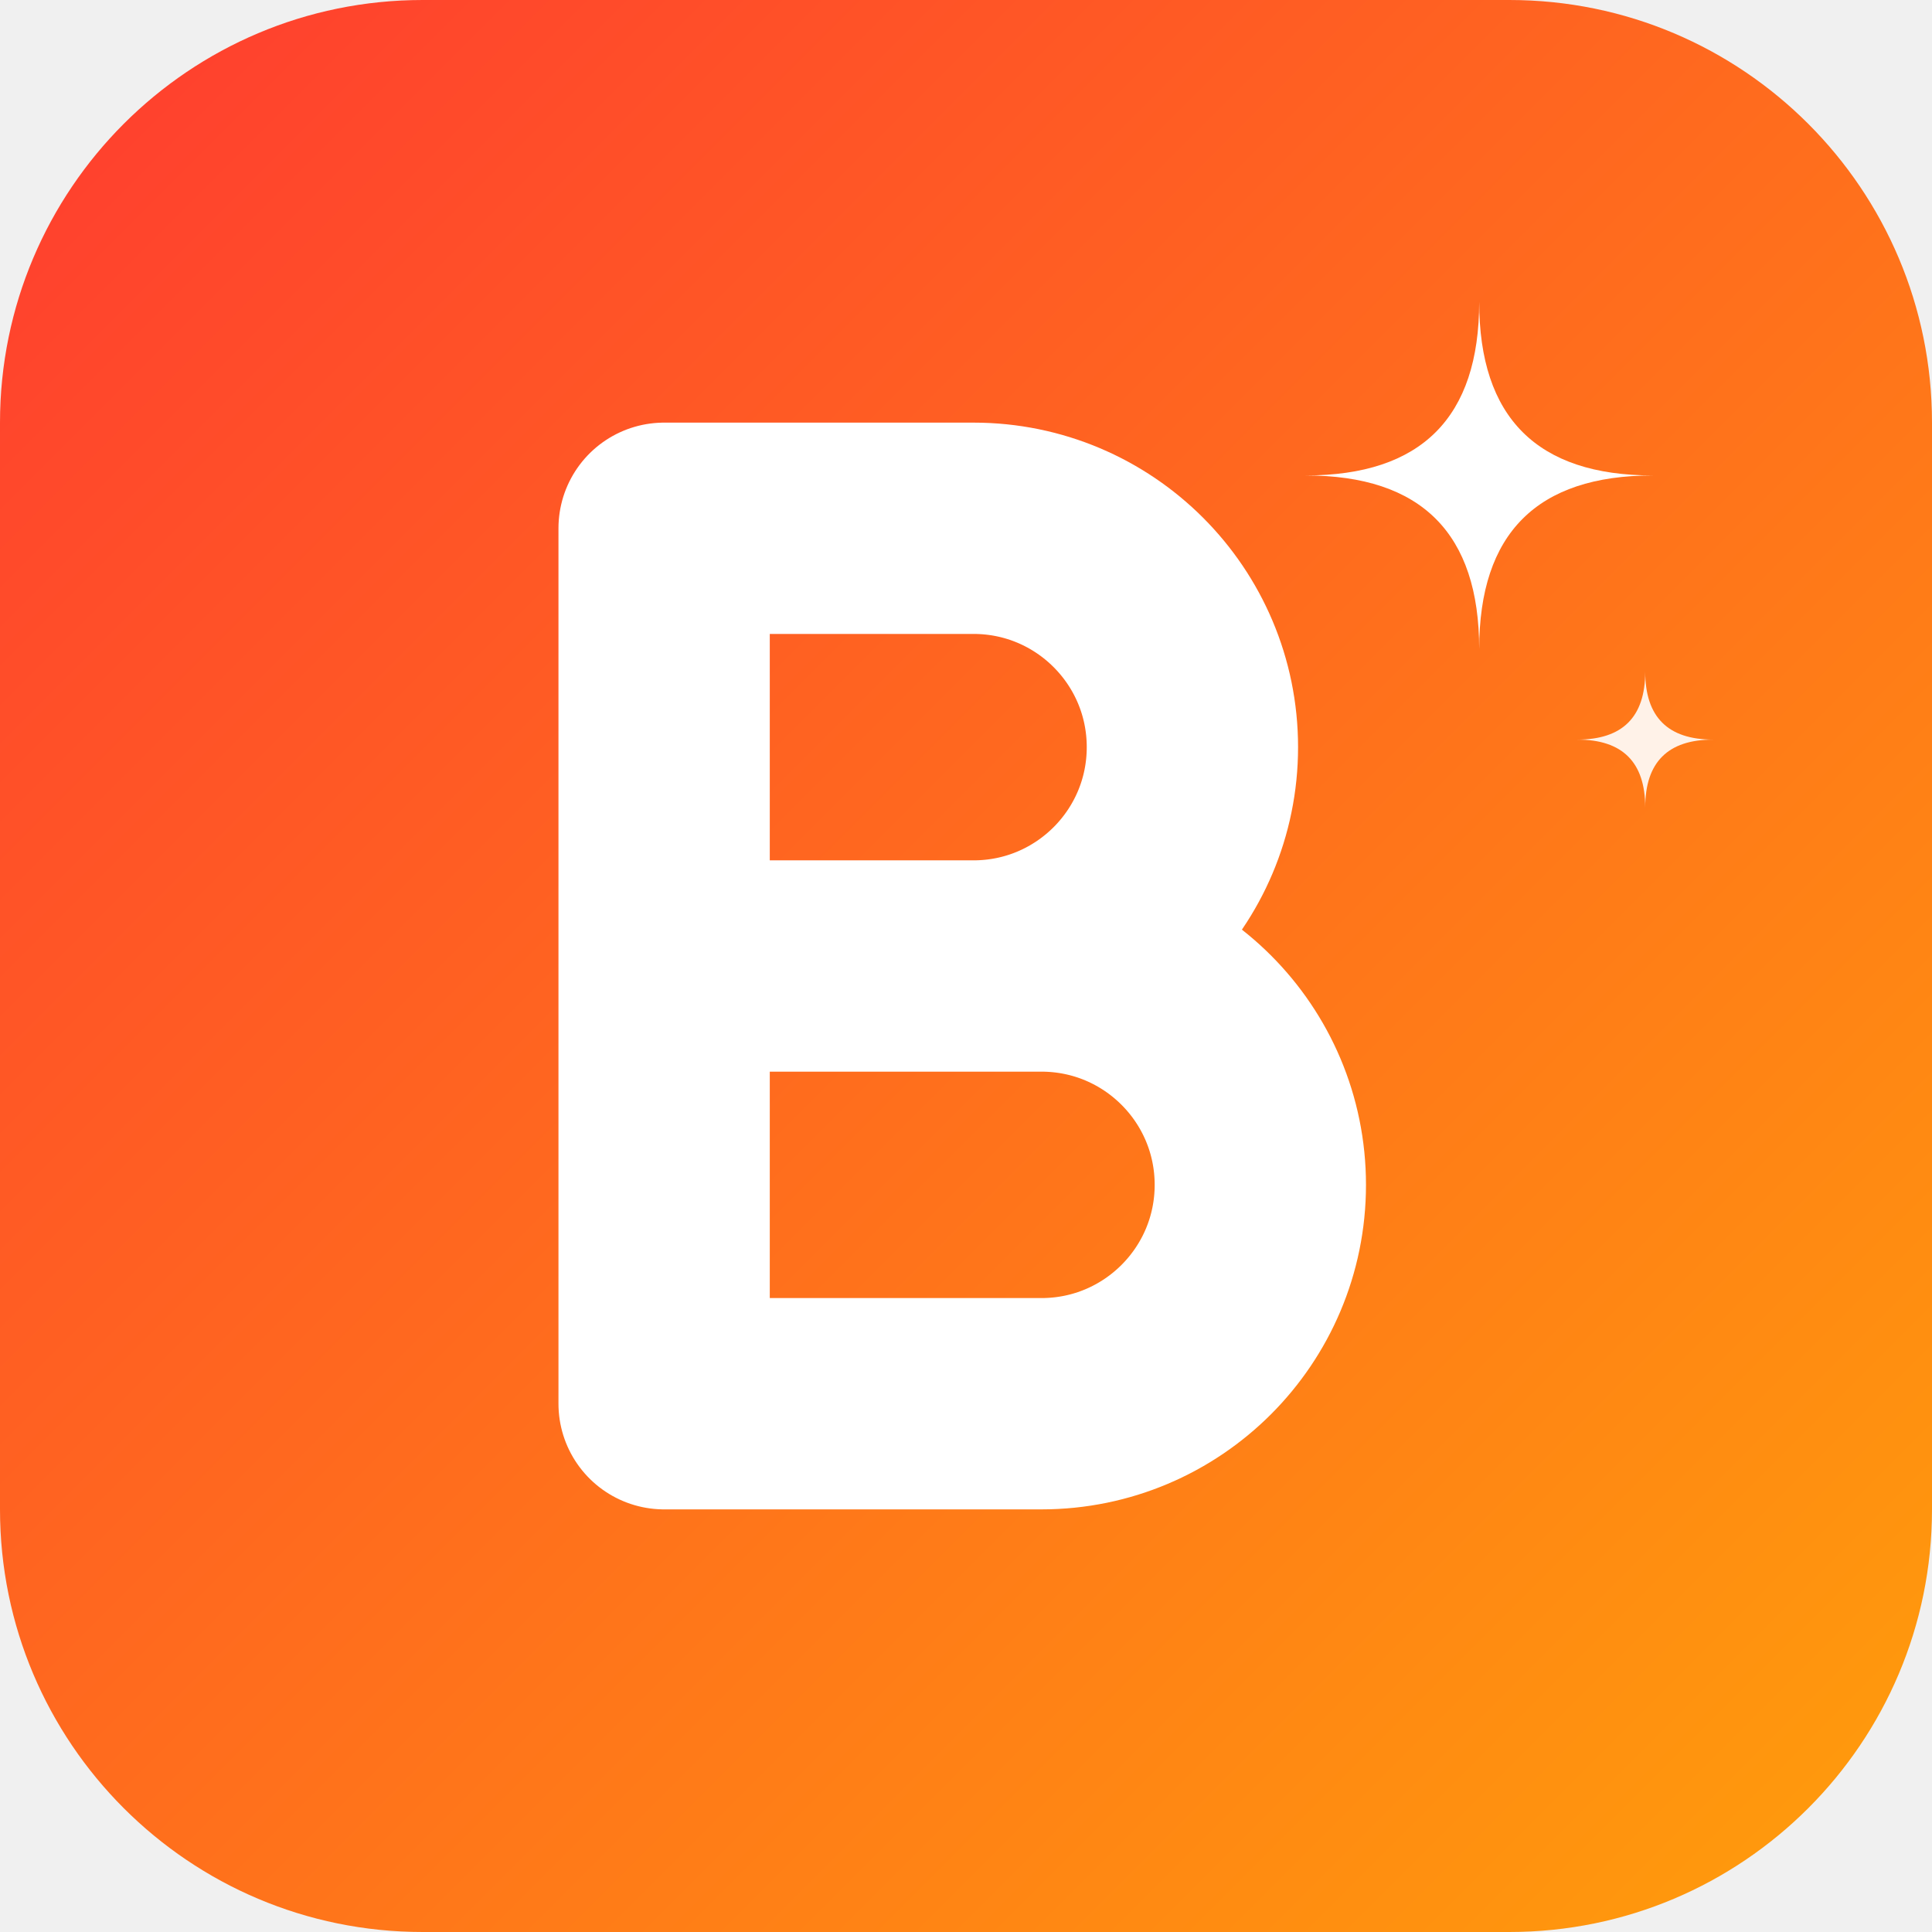
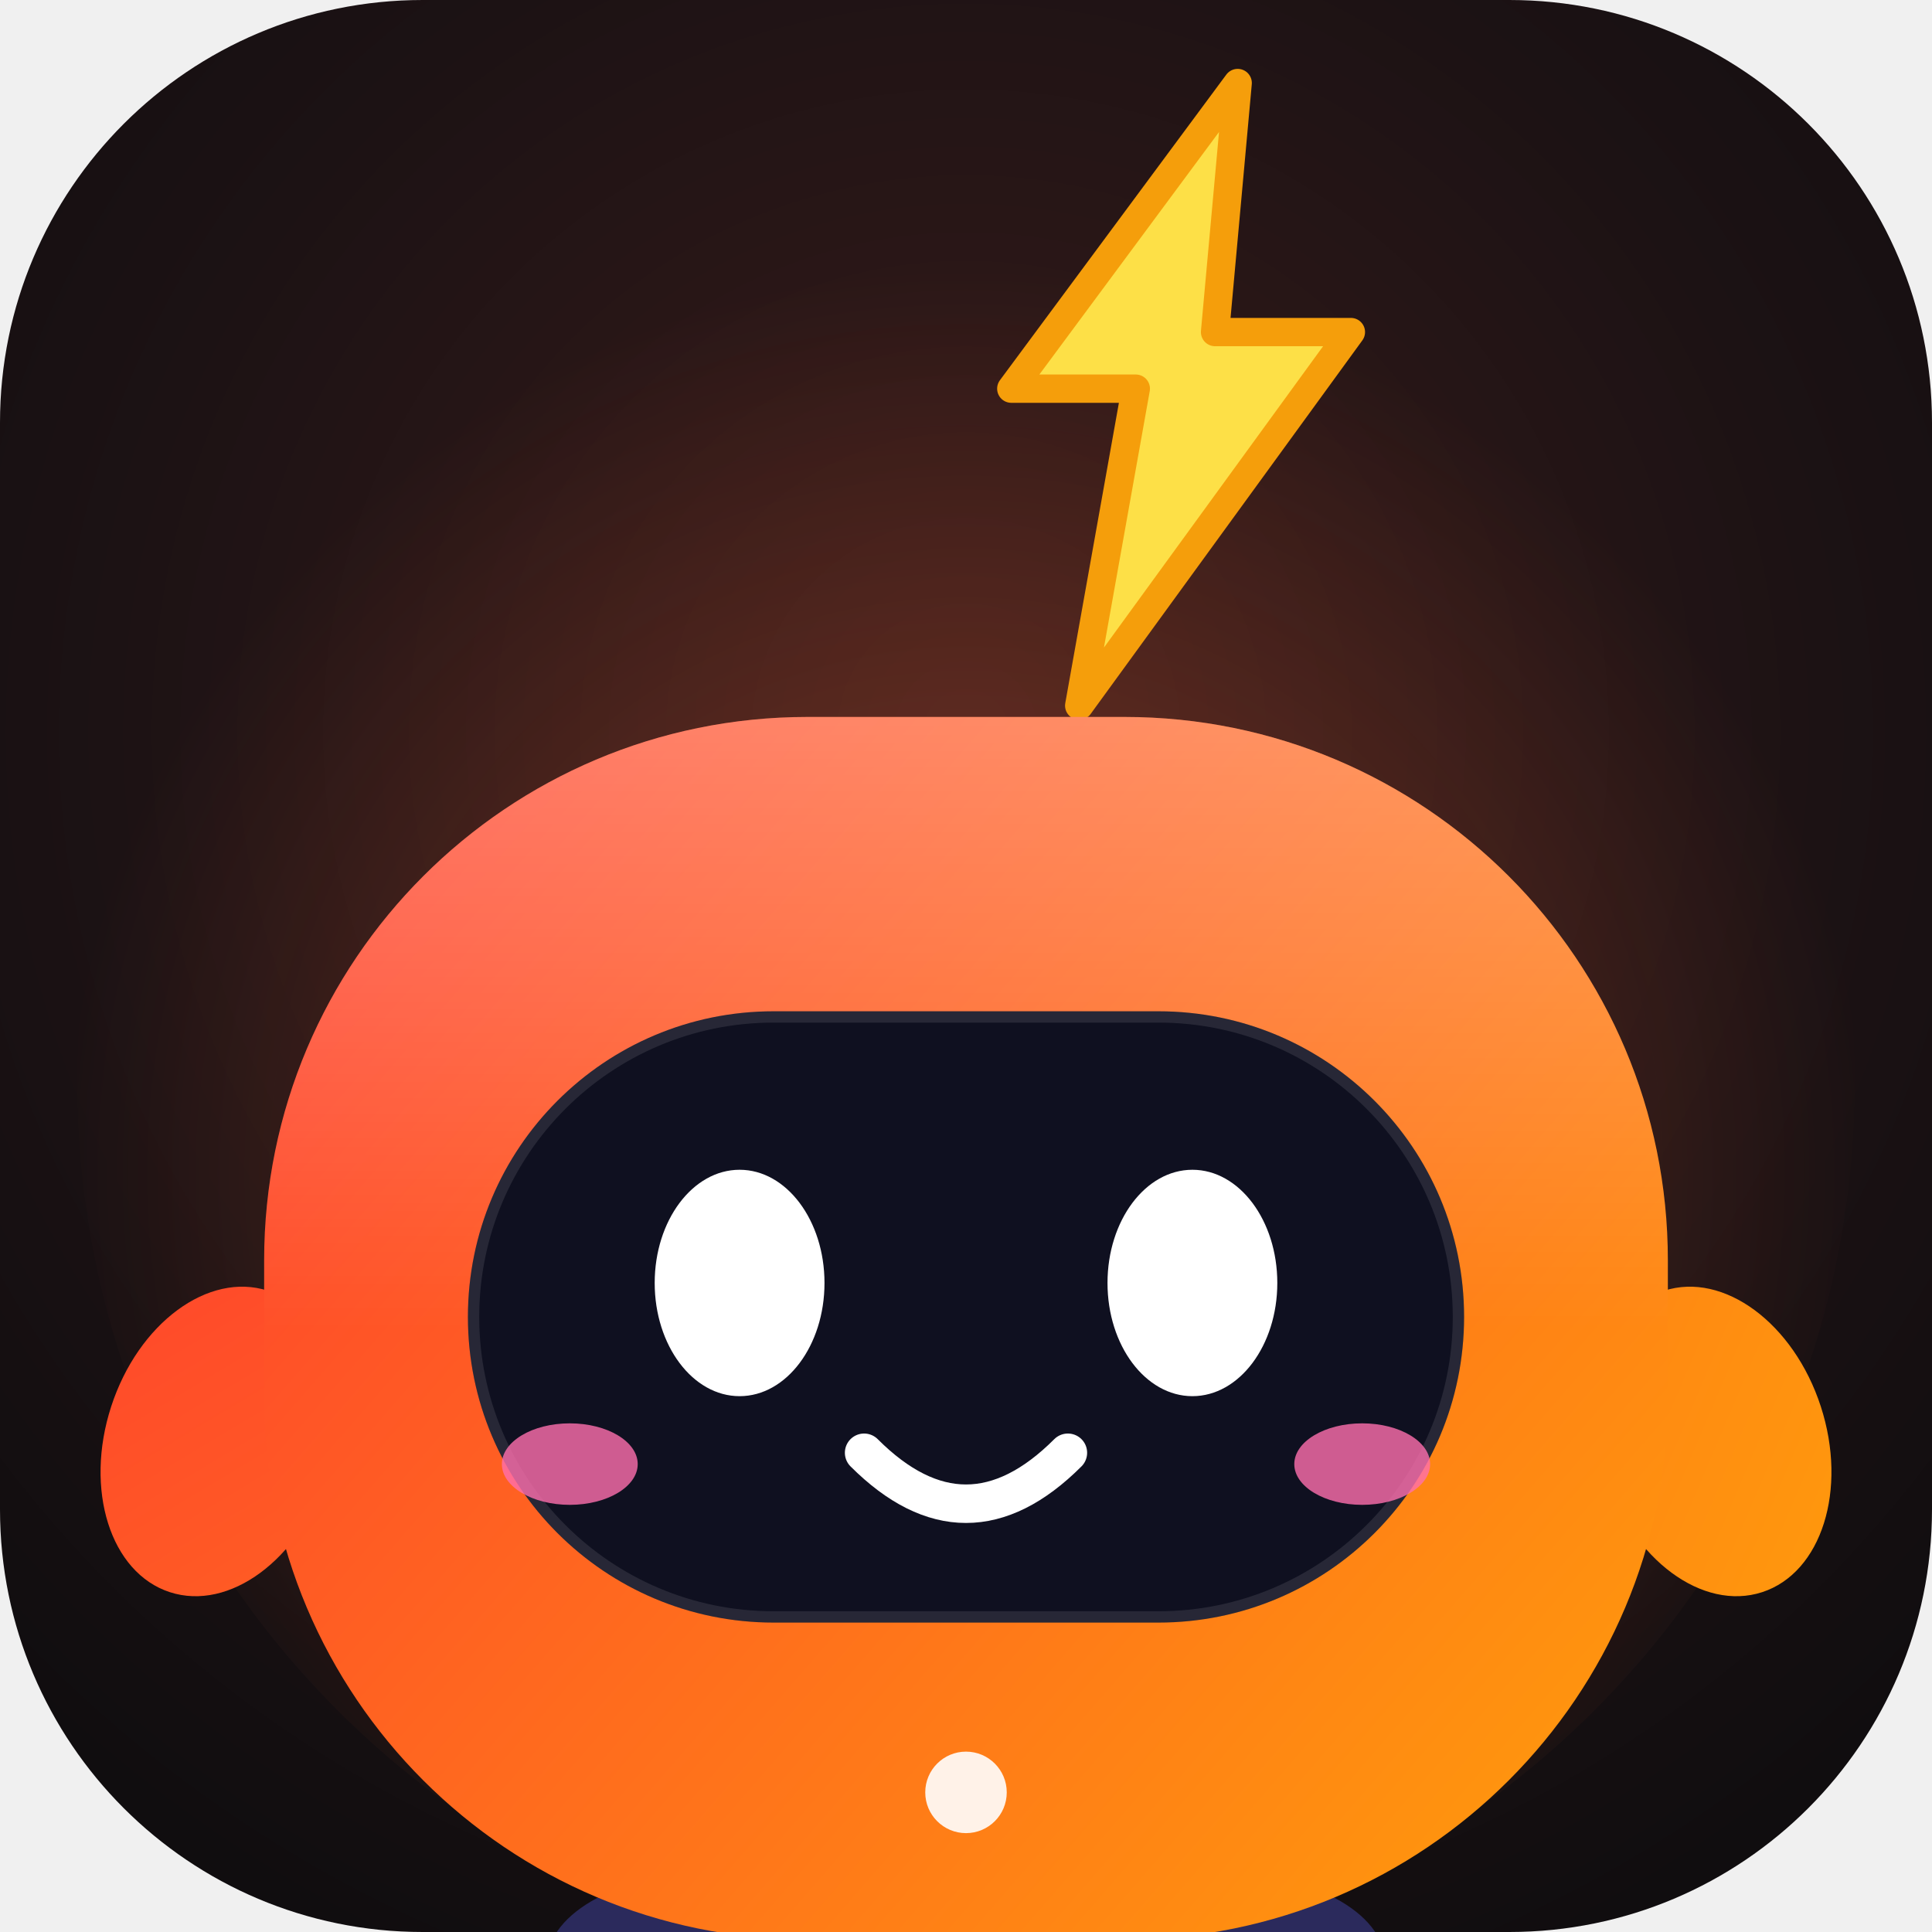
<svg xmlns="http://www.w3.org/2000/svg" viewBox="0 0 512 512" role="img" aria-labelledby="t">
  <defs>
-     <clipPath id="c">
-       <rect width="512" height="512" rx="112" />
-     </clipPath>
-     <linearGradient id="g" x1="0" y1="0" x2="1" y2="1">
-       <stop offset="0" stop-color="#ff3b30" />
-       <stop offset="1" stop-color="#ff9f0a" />
-     </linearGradient>
+     <radialGradient id="bgt" cx="50%" cy="38%" r="80%">
+       <stop offset="0" stop-color="#3a1c1a" />
+       <stop offset=".55" stop-color="#1c1214" />
+       <stop offset="1" stop-color="#0b0b0d" />
+     </radialGradient>
+     <radialGradient id="gl" cx="50%" cy="55%" r="50%">
+       <stop offset="0" stop-color="#ff6a3a" stop-opacity=".35" />
+       <stop offset="1" stop-color="#ff6a3a" stop-opacity="0" />
+     </radialGradient>
  </defs>
-   <rect width="512" height="512" rx="112" fill="url(#g)" />
-   <g transform="translate(-24 0)">
-     <path d="M200 140V372M200 140H282a58 58 0 0 1 0 116H200M200 256H300a58 58 0 0 1 0 116H200" fill="none" stroke="#fff" stroke-width="56" stroke-linecap="round" stroke-linejoin="round" />
-   </g>
-   <path d="M392 80Q392 126 438 126Q392 126 392 172Q392 126 346 126Q392 126 392 80Z" fill="#fff" />
-   <path d="M436 178Q436 196 454 196Q436 196 436 214Q436 196 418 196Q436 196 436 178Z" fill="#fff" opacity=".9" />
+   <rect width="512" height="512" rx="112" fill="url(#bgt)" />
+   <circle cx="256.0" cy="286.72" r="235.52" fill="url(#gl)" />
+   <svg x="-44.0" y="16.0" width="600.0" height="600.0" viewBox="0 0 200 200" overflow="visible">
+     <defs>
+       <linearGradient id="tkboidg" x1="38" y1="58" x2="162" y2="166" gradientUnits="userSpaceOnUse">
+         <stop offset="0" stop-color="#ff3b30" />
+         <stop offset="1" stop-color="#ff9f0a" />
+       </linearGradient>
+       <linearGradient id="tkboidh" x1="0" y1="0" x2="0" y2="1">
+         <stop offset="0" stop-color="#fff" stop-opacity=".3" />
+         <stop offset=".5" stop-color="#fff" stop-opacity="0" />
+       </linearGradient>
+     </defs>
+     <ellipse cx="100" cy="181" rx="56" ry="7" fill="#000" opacity=".14" />
+     <g class="tk-ant">
+       <path d="M124 2 104 29h11l-5 28 24-33h-12z" fill="#fde047" stroke="#f59e0b" stroke-width="2.5" stroke-linejoin="round" />
+     </g>
+     <ellipse cx="78" cy="168" rx="15" ry="8" fill="#2b2a5c" />
+     <ellipse cx="122" cy="168" rx="15" ry="8" fill="#2b2a5c" />
+     <ellipse cx="34" cy="122" rx="10" ry="14" transform="rotate(18 34 122)" fill="url(#tkboidg)" />
+     <ellipse cx="166" cy="122" rx="10" ry="14" transform="rotate(-18 166 122)" fill="url(#tkboidg)" />
+     <rect x="38" y="58" width="124" height="108" rx="48" fill="url(#tkboidg)" />
+     <rect x="38" y="58" width="124" height="108" rx="48" fill="url(#tkboidh)" />
+     <rect x="56" y="84" width="88" height="54" rx="27" fill="#0f1020" />
+     <rect x="56.5" y="84.5" width="87" height="53" rx="26.5" fill="none" stroke="#fff" stroke-opacity=".1" />
+     <ellipse class="tk-eye" cx="80" cy="108" rx="7.5" ry="10" fill="#fff" />
+     <ellipse class="tk-eye" cx="120" cy="108" rx="7.5" ry="10" fill="#fff" />
+     <path d="M91 123Q100 132 109 123" stroke="#fff" stroke-width="3.4" stroke-linecap="round" fill="none" />
+     <ellipse cx="65" cy="124" rx="6" ry="3.6" fill="#ff6fae" opacity=".8" />
+     <ellipse cx="135" cy="124" rx="6" ry="3.6" fill="#ff6fae" opacity=".8" />
+     <circle cx="100" cy="153" r="3.6" fill="#fff" opacity=".9" />
+   </svg>
</svg>
